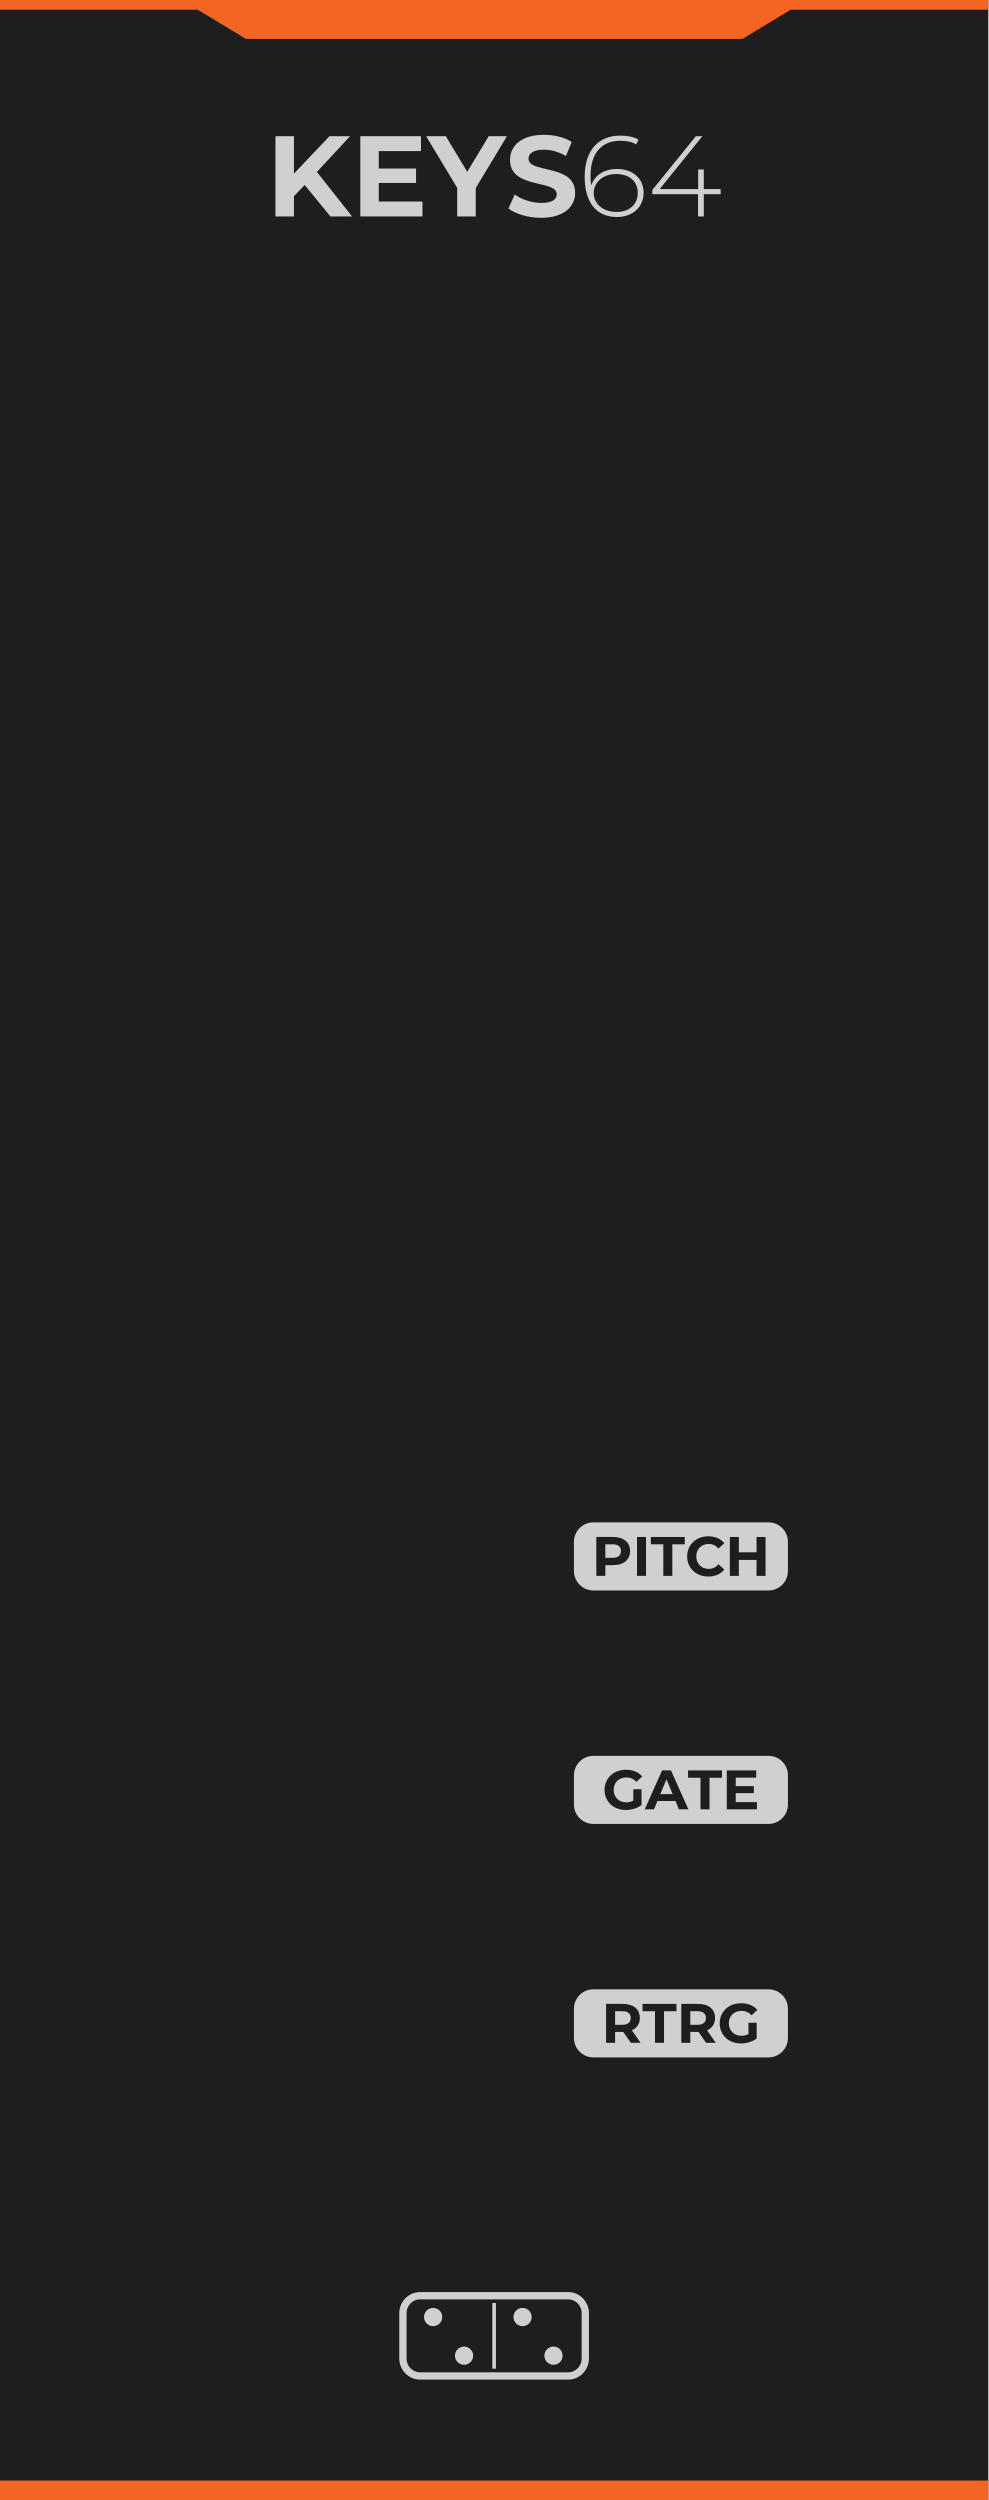
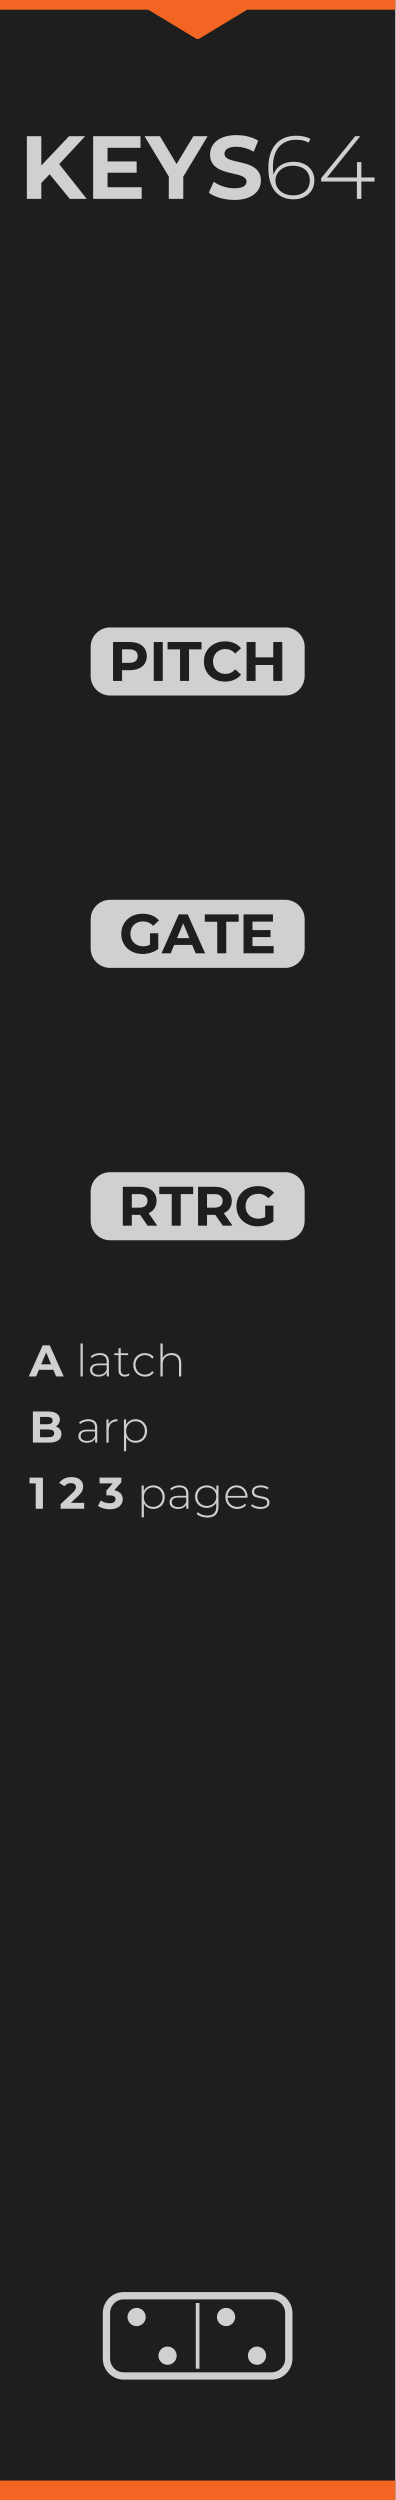
- <svg xmlns="http://www.w3.org/2000/svg" width="50.8mm" height="128.5mm" viewBox="0 0 50.8 128.5">
-   <rect width="50.8" height="128.5" fill="#1e1e1e" />
-   <polygon points="     0,0 50.8,0 50.8,0.5     40.64,0.5 38.16,2.0 12.64,2.0 10.16,0.5     0,0.5   " fill="#f26522" />
-   <rect x="0" y="127.5" width="50.8" height="1.0" fill="#f26522" />
+ <svg xmlns="http://www.w3.org/2000/svg" width="20.32mm" height="128.5mm" viewBox="0 0 20.32 128.5">
+   <rect width="20.32" height="128.5" fill="#1e1e1e" />
+   <polygon points="0,0 20.32,0 20.32,0.5 12.70,0.5 10.22,2.0 10.10,2.0 7.62,0.5 0,0.5" fill="#f26522" />
+   <rect x="0" y="127.5" width="20.32" height="1.0" fill="#f26522" />
  <g id="title">
-     <path fill="#d0d0d0" fill-rule="evenodd" d="M14.159 11.125H15.108V10.084L15.661 9.507L16.982 11.125H18.096L16.288 8.838L17.996 7.0H16.935L15.108 8.925V7.0H14.159Z" />
-     <path fill="#d0d0d0" fill-rule="evenodd" d="M18.52 11.125H21.714V10.359H19.469V9.404H21.384V8.662H19.469V7.766H21.637V7.0H18.52Z" />
-     <path fill="#d0d0d0" fill-rule="evenodd" d="M23.5 11.125H24.454V9.664L26.057 7.0H25.12L24.016 8.831L22.916 7.0H21.903L23.5 9.655Z" />
-     <path fill="#d0d0d0" fill-rule="evenodd" d="M27.813 11.196C28.992 11.196 29.563 10.612 29.563 9.917C29.563 9.485 29.369 9.212 29.086 9.039C28.379 8.607 27.165 8.697 27.165 8.167C27.165 8.076 27.19 7.997 27.242 7.928C27.344 7.791 27.579 7.695 27.949 7.695C28.318 7.695 28.707 7.799 29.092 8.019L29.387 7.295C29.002 7.051 28.473 6.929 27.955 6.929C26.788 6.929 26.216 7.507 26.216 8.214C26.216 8.874 26.649 9.145 27.162 9.31C27.846 9.53 28.615 9.548 28.615 9.988C28.615 10.247 28.385 10.43 27.819 10.43C27.324 10.43 26.811 10.251 26.458 9.999L26.134 10.718C26.503 11.001 27.153 11.196 27.813 11.196Z" />
-     <path fill="#d0d0d0" fill-rule="evenodd" d="M31.708 11.154C32.498 11.154 33.081 10.665 33.081 9.911C33.081 9.169 32.527 8.685 31.702 8.685C31.079 8.685 30.561 8.992 30.39 9.534C30.36 9.346 30.353 9.163 30.353 9.039C30.353 7.837 30.958 7.236 31.885 7.236C32.199 7.236 32.486 7.291 32.698 7.424L32.822 7.183C32.571 7.026 32.239 6.971 31.885 6.971C30.789 6.971 30.052 7.684 30.052 9.086C30.052 10.371 30.624 11.154 31.708 11.154ZM31.697 10.895C30.93 10.895 30.518 10.412 30.518 9.929C30.518 9.375 30.989 8.945 31.661 8.945C32.36 8.945 32.781 9.328 32.781 9.917C32.781 10.506 32.345 10.895 31.697 10.895Z" />
-     <path fill="#d0d0d0" fill-rule="evenodd" d="M33.529 9.982H35.88V11.125H36.175V9.982H37.041V9.717H36.175V8.709H35.886V9.717H33.909L36.104 7.0H35.768L33.529 9.764Z" />
+     <path fill="#d0d0d0" fill-rule="evenodd" d="M1.382 10.221H2.123V9.407L2.551 8.956L3.586 10.221H4.456L3.043 8.436L4.378 7H3.549L2.123 8.505V7H1.382Z" />
+     <path fill="#d0d0d0" fill-rule="evenodd" d="M4.787 10.221H7.282V9.623H5.528V8.878H7.024V8.298H5.528V7.598H7.222V7H4.787Z" />
+     <path fill="#d0d0d0" fill-rule="evenodd" d="M8.676 10.221H9.421V9.08L10.673 7H9.941L9.076 8.431L8.22 7H7.429L8.676 9.075Z" />
+     <path fill="#d0d0d0" fill-rule="evenodd" d="M12.044 10.277C12.965 10.277 13.411 9.821 13.411 9.278C13.411 8.434 12.459 8.397 11.906 8.236C11.686 8.171 11.538 8.077 11.538 7.911C11.538 7.709 11.709 7.543 12.15 7.543C12.433 7.543 12.742 7.624 13.043 7.796L13.273 7.23C12.973 7.046 12.56 6.945 12.155 6.945C11.244 6.945 10.797 7.396 10.797 7.948C10.797 8.623 11.406 8.795 11.934 8.912C12.33 9 12.67 9.075 12.67 9.333C12.67 9.536 12.491 9.678 12.049 9.678C11.663 9.678 11.256 9.539 10.986 9.342L10.733 9.904C11.021 10.125 11.529 10.277 12.044 10.277Z" />
+     <path fill="#d0d0d0" fill-rule="evenodd" d="M15.086 10.244C15.703 10.244 16.159 9.862 16.159 9.273C16.159 8.693 15.726 8.316 15.082 8.316C14.591 8.316 14.189 8.555 14.06 8.979C14.036 8.832 14.028 8.69 14.028 8.592C14.028 7.653 14.5 7.184 15.224 7.184C15.47 7.184 15.694 7.227 15.859 7.331L15.956 7.143C15.76 7.026 15.5 6.977 15.224 6.977C14.368 6.977 13.793 7.534 13.793 8.629C13.793 9.635 14.24 10.244 15.086 10.244ZM15.077 10.042C14.479 10.042 14.157 9.664 14.157 9.287C14.157 8.855 14.525 8.519 15.049 8.519C15.589 8.519 15.924 8.818 15.924 9.278C15.924 9.744 15.58 10.042 15.077 10.042Z" />
+     <path fill="#d0d0d0" fill-rule="evenodd" d="M16.508 9.329H18.344V10.221H18.574V9.329H19.251V9.121H18.574V8.335H18.349V9.121H16.807L18.519 7H18.257L16.508 9.158Z" />
  </g>
-   <rect x="29.5" y="78.25" width="11" height="3.5" rx="1.0" fill="#d0d0d0" />
-   <g transform="translate(29.5, 0)">
-     <path fill="#1e1e1e" fill-rule="evenodd" d="M1.151 81.0H1.614V80.449H2.017C2.554 80.449 2.886 80.171 2.886 79.726C2.886 79.274 2.554 79.0 2.017 79.0H1.151ZM1.991 79.377C2.277 79.377 2.417 79.505 2.417 79.726C2.417 79.943 2.277 80.071 1.991 80.071H1.614V79.377Z" />
-     <path fill="#1e1e1e" fill-rule="evenodd" d="M3.243 81.0H3.706V79.0H3.243Z" />
-     <path fill="#1e1e1e" fill-rule="evenodd" d="M4.594 81.0H5.057V79.377H5.697V79.0H3.954V79.377H4.594Z" />
-     <path fill="#1e1e1e" fill-rule="evenodd" d="M6.903 81.034C7.253 81.034 7.538 80.91 7.729 80.677L7.431 80.403C7.294 80.563 7.127 80.64 6.929 80.64C6.555 80.64 6.289 80.381 6.289 80.0C6.289 79.619 6.555 79.36 6.929 79.36C7.127 79.36 7.294 79.438 7.431 79.594L7.729 79.32C7.538 79.088 7.252 78.966 6.906 78.966C6.281 78.966 5.82 79.398 5.82 80.0C5.82 80.602 6.286 81.034 6.903 81.034Z" />
-     <path fill="#1e1e1e" fill-rule="evenodd" d="M8.014 81.0H8.477V80.18H9.386V81.0H9.849V79.0H9.386V79.789H8.477V79.0H8.014Z" />
-   </g>
-   <rect x="29.5" y="90.25" width="11" height="3.5" rx="1.0" fill="#d0d0d0" />
-   <g transform="translate(29.5, 0)">
-     <path fill="#1e1e1e" fill-rule="evenodd" d="M2.666 93.034C2.951 93.034 3.257 92.944 3.474 92.78V91.969H3.051V92.555C2.936 92.615 2.816 92.64 2.691 92.64C2.31 92.64 2.043 92.373 2.043 92.0C2.043 91.619 2.309 91.36 2.697 91.36C2.899 91.36 3.07 91.433 3.214 91.586L3.511 91.311C3.317 91.087 3.029 90.966 2.674 90.966C2.034 90.966 1.574 91.398 1.574 92.0C1.574 92.602 2.033 93.034 2.666 93.034Z" />
-     <path fill="#1e1e1e" fill-rule="evenodd" d="M3.64 93.0H4.114L4.293 92.571H5.22L5.397 93.0H5.883L4.989 91.0H4.531ZM4.439 92.22 4.757 91.455 5.074 92.22Z" />
-     <path fill="#1e1e1e" fill-rule="evenodd" d="M6.506 93.0H6.969V91.377H7.609V91.0H5.866V91.377H6.506Z" />
-     <path fill="#1e1e1e" fill-rule="evenodd" d="M7.857 93.0H9.406V92.629H8.317V92.166H9.246V91.806H8.317V91.371H9.369V91.0H7.857Z" />
-   </g>
-   <rect x="29.5" y="102.25" width="11" height="3.5" rx="1.0" fill="#d0d0d0" />
-   <g transform="translate(29.5, 0)">
-     <path fill="#1e1e1e" fill-rule="evenodd" d="M1.653 105.0H2.116V104.443H2.519C2.526 104.443 2.533 104.443 2.54 104.443L2.924 105.0H3.424L2.977 104.358C3.238 104.246 3.387 104.025 3.387 103.726C3.387 103.272 3.063 103.0 2.507 103.0H1.653ZM2.493 103.377C2.779 103.377 2.919 103.505 2.919 103.726C2.919 103.943 2.779 104.074 2.493 104.074H2.116V103.377Z" />
-     <path fill="#1e1e1e" fill-rule="evenodd" d="M4.167 105.0H4.63V103.377H5.27V103.0H3.527V103.377H4.167Z" />
-     <path fill="#1e1e1e" fill-rule="evenodd" d="M5.519 105.0H5.981V104.443H6.384C6.392 104.443 6.399 104.443 6.406 104.443L6.79 105.0H7.29L6.843 104.358C7.104 104.246 7.253 104.025 7.253 103.726C7.253 103.272 6.929 103.0 6.373 103.0H5.519ZM6.359 103.377C6.644 103.377 6.784 103.505 6.784 103.726C6.784 103.943 6.644 104.074 6.359 104.074H5.981V103.377Z" />
-     <path fill="#1e1e1e" fill-rule="evenodd" d="M8.584 105.034C8.87 105.034 9.176 104.944 9.393 104.78V103.969H8.97V104.555C8.854 104.615 8.734 104.64 8.61 104.64C8.229 104.64 7.961 104.373 7.961 104.0C7.961 103.619 8.227 103.36 8.616 103.36C8.818 103.36 8.988 103.433 9.133 103.586L9.43 103.311C9.236 103.087 8.947 102.966 8.593 102.966C7.953 102.966 7.493 103.398 7.493 104.0C7.493 104.602 7.952 105.034 8.584 105.034Z" />
-   </g>
-   <g transform="translate(20.71,118.0) scale(0.75)">
+   <rect x="4.66" y="32.25" width="11" height="3.5" rx="1" fill="#d0d0d0" />
+   <path fill="#1e1e1e" fill-rule="evenodd" d="M5.811 35.0H6.274V34.449H6.677C7.209 34.449 7.546 34.171 7.546 33.726C7.546 33.274 7.209 33.0 6.677 33.0H5.811ZM6.274 34.071V33.377H6.651C6.933 33.377 7.077 33.505 7.077 33.726C7.077 33.943 6.933 34.071 6.651 34.071Z" />
+   <path fill="#1e1e1e" fill-rule="evenodd" d="M7.903 35.0H8.366V33.0H7.903Z" />
+   <path fill="#1e1e1e" fill-rule="evenodd" d="M9.254 35.0H9.717V33.377H10.357V33.0H8.614V33.377H9.254Z" />
+   <path fill="#1e1e1e" fill-rule="evenodd" d="M11.563 35.034C11.913 35.034 12.202 34.91 12.389 34.677L12.091 34.403C11.954 34.561 11.787 34.64 11.589 34.64C11.211 34.64 10.949 34.377 10.949 34.0C10.949 33.623 11.211 33.36 11.589 33.36C11.787 33.36 11.954 33.438 12.091 33.594L12.389 33.32C12.202 33.091 11.912 32.966 11.566 32.966C10.941 32.966 10.48 33.398 10.48 34.0C10.48 34.602 10.946 35.034 11.563 35.034Z" />
+   <path fill="#1e1e1e" fill-rule="evenodd" d="M14.046 35.0H14.509V33.0H14.046V33.789H13.137V33.0H12.674V35.0H13.137V34.18H14.046Z" />
+   <rect x="4.66" y="46.25" width="11" height="3.5" rx="1" fill="#d0d0d0" />
+   <path fill="#1e1e1e" fill-rule="evenodd" d="M7.326 49.034C7.611 49.034 7.913 48.948 8.134 48.78V47.969H7.711V48.557C7.597 48.618 7.477 48.64 7.351 48.64C6.969 48.64 6.703 48.371 6.703 48.0C6.703 47.617 6.969 47.36 7.357 47.36C7.559 47.36 7.731 47.435 7.874 47.586L8.171 47.311C7.977 47.087 7.685 46.966 7.334 46.966C6.694 46.966 6.234 47.398 6.234 48.0C6.234 48.602 6.693 49.034 7.326 49.034Z" />
+   <path fill="#1e1e1e" fill-rule="evenodd" d="M8.3 49.0H8.774L8.951 48.571H9.88L10.057 49.0H10.543L9.649 47.0H9.191ZM9.097 48.22 9.417 47.457 9.734 48.22Z" />
+   <path fill="#1e1e1e" fill-rule="evenodd" d="M11.166 49.0H11.629V47.377H12.269V47.0H10.526V47.377H11.166Z" />
+   <path fill="#1e1e1e" fill-rule="evenodd" d="M12.517 49.0H14.066V48.629H12.977V48.166H13.906V47.806H12.977V47.371H14.029V47.0H12.517Z" />
+   <rect x="4.66" y="60.25" width="11" height="3.5" rx="1" fill="#d0d0d0" />
+   <path fill="#1e1e1e" fill-rule="evenodd" d="M6.313 63.0H6.776V62.443H7.201L7.587 63.0H8.084L7.639 62.357C7.898 62.243 8.047 62.023 8.047 61.726C8.047 61.276 7.723 61.0 7.167 61.0H6.313ZM6.776 62.074V61.377H7.153C7.435 61.377 7.579 61.505 7.579 61.726C7.579 61.943 7.435 62.074 7.153 62.074Z" />
+   <path fill="#1e1e1e" fill-rule="evenodd" d="M8.827 63.0H9.29V61.377H9.93V61.0H8.187V61.377H8.827Z" />
+   <path fill="#1e1e1e" fill-rule="evenodd" d="M10.179 63.0H10.641V62.443H11.067L11.453 63.0H11.95L11.504 62.357C11.763 62.243 11.913 62.023 11.913 61.726C11.913 61.276 11.589 61.0 11.033 61.0H10.179ZM10.641 62.074V61.377H11.019C11.3 61.377 11.444 61.505 11.444 61.726C11.444 61.943 11.3 62.074 11.019 62.074Z" />
+   <path fill="#1e1e1e" fill-rule="evenodd" d="M13.244 63.034C13.53 63.034 13.832 62.948 14.053 62.78V61.969H13.63V62.557C13.516 62.618 13.396 62.64 13.27 62.64C12.887 62.64 12.621 62.371 12.621 62.0C12.621 61.617 12.887 61.36 13.276 61.36C13.478 61.36 13.65 61.435 13.793 61.586L14.09 61.311C13.896 61.087 13.603 60.966 13.253 60.966C12.613 60.966 12.153 61.398 12.153 62.0C12.153 62.602 12.612 63.034 13.244 63.034Z" />
+   <path fill="#d0d0d0" fill-rule="evenodd" d="M1.479 70.75H1.859L2.001 70.407H2.743L2.885 70.75H3.274L2.558 69.15H2.193ZM2.117 70.126 2.373 69.516 2.627 70.126Z" />
+   <path fill="#d0d0d0" fill-rule="evenodd" d="M4.14 70.75H4.254V69.054H4.14Z" />
+   <path fill="#d0d0d0" fill-rule="evenodd" d="M5.489 70.75H5.598V69.993C5.598 69.698 5.434 69.548 5.139 69.548C4.953 69.548 4.78 69.61 4.661 69.717L4.718 69.799C4.816 69.711 4.965 69.648 5.13 69.648C5.366 69.648 5.484 69.762 5.484 69.989V70.085H5.075C4.741 70.085 4.629 70.236 4.629 70.419C4.629 70.62 4.791 70.759 5.059 70.759C5.269 70.759 5.415 70.675 5.489 70.537ZM5.484 70.398C5.417 70.572 5.276 70.665 5.075 70.665C4.865 70.665 4.743 70.569 4.743 70.414C4.743 70.277 4.83 70.174 5.077 70.174H5.484Z" />
+   <path fill="#d0d0d0" fill-rule="evenodd" d="M6.417 70.759C6.508 70.759 6.6 70.732 6.661 70.675L6.613 70.595C6.564 70.639 6.503 70.661 6.428 70.661C6.282 70.661 6.206 70.576 6.206 70.423V69.655H6.586V69.557H6.206V69.296H6.092V69.557H5.873V69.655H6.092V70.435C6.092 70.636 6.206 70.759 6.417 70.759Z" />
+   <path fill="#d0d0d0" fill-rule="evenodd" d="M7.452 70.759C7.641 70.759 7.807 70.686 7.905 70.54L7.82 70.478C7.735 70.6 7.598 70.656 7.452 70.656C7.173 70.656 6.965 70.455 6.965 70.153C6.965 69.852 7.173 69.651 7.452 69.651C7.598 69.651 7.735 69.707 7.82 69.829L7.905 69.767C7.807 69.621 7.641 69.548 7.452 69.548C7.105 69.548 6.849 69.797 6.849 70.153C6.849 70.505 7.105 70.759 7.452 70.759Z" />
+   <path fill="#d0d0d0" fill-rule="evenodd" d="M8.247 70.75H8.362V70.115C8.362 69.831 8.534 69.651 8.814 69.651C9.058 69.651 9.201 69.794 9.201 70.062V70.75H9.315V70.053C9.315 69.718 9.12 69.548 8.83 69.548C8.608 69.548 8.444 69.644 8.362 69.806V69.054H8.247Z" />
+   <path fill="#d0d0d0" fill-rule="evenodd" d="M1.69 74.15H2.517C2.938 74.15 3.157 73.988 3.157 73.713C3.157 73.512 3.044 73.376 2.867 73.318C2.998 73.248 3.077 73.128 3.077 72.966C3.077 72.716 2.874 72.55 2.471 72.55H1.69ZM2.058 73.206V72.829H2.426C2.612 72.829 2.705 72.891 2.705 73.016C2.705 73.143 2.612 73.206 2.426 73.206ZM2.058 73.871V73.476H2.49C2.686 73.476 2.785 73.542 2.785 73.675C2.785 73.812 2.682 73.871 2.49 73.871Z" />
+   <path fill="#d0d0d0" fill-rule="evenodd" d="M4.89 74.15H4.999V73.393C4.999 73.098 4.836 72.948 4.54 72.948C4.354 72.948 4.181 73.01 4.062 73.117L4.119 73.199C4.217 73.111 4.366 73.048 4.531 73.048C4.767 73.048 4.885 73.162 4.885 73.389V73.485H4.476C4.142 73.485 4.03 73.636 4.03 73.819C4.03 74.02 4.192 74.159 4.46 74.159C4.67 74.159 4.817 74.075 4.89 73.937ZM4.885 73.798C4.818 73.972 4.677 74.065 4.476 74.065C4.266 74.065 4.145 73.969 4.145 73.814C4.145 73.677 4.231 73.574 4.478 73.574H4.885Z" />
+   <path fill="#d0d0d0" fill-rule="evenodd" d="M5.47 74.15H5.585V73.528C5.585 73.233 5.742 73.057 6.007 73.057C6.017 73.057 6.026 73.06 6.035 73.06V72.948C5.809 72.948 5.653 73.044 5.58 73.217V72.957H5.47Z" />
+   <path fill="#d0d0d0" fill-rule="evenodd" d="M6.97 74.159C7.308 74.159 7.559 73.915 7.559 73.553C7.559 73.435 7.534 73.329 7.482 73.238C7.378 73.055 7.195 72.948 6.97 72.948C6.753 72.948 6.575 73.055 6.481 73.238V72.957H6.371V74.593H6.485V73.876C6.58 74.056 6.759 74.159 6.97 74.159ZM6.963 74.056C6.689 74.056 6.483 73.855 6.483 73.553C6.483 73.256 6.689 73.051 6.963 73.051C7.237 73.051 7.445 73.256 7.445 73.553C7.445 73.855 7.237 74.056 6.963 74.056Z" />
+   <path fill="#d0d0d0" fill-rule="evenodd" d="M1.836 77.55H2.206V75.95H1.516V76.247H1.836Z" />
+   <path fill="#d0d0d0" fill-rule="evenodd" d="M3.118 77.55H4.327V77.248H3.639L4.007 76.901C4.231 76.695 4.275 76.551 4.275 76.396C4.275 76.103 4.037 75.923 3.681 75.923C3.391 75.923 3.17 76.037 3.045 76.22L3.315 76.393C3.391 76.284 3.509 76.233 3.646 76.233C3.814 76.233 3.902 76.307 3.902 76.432C3.902 76.508 3.879 76.593 3.735 76.727L3.118 77.31Z" />
+   <path fill="#d0d0d0" fill-rule="evenodd" d="M5.646 77.577C6.099 77.577 6.309 77.331 6.309 77.061C6.309 76.823 6.161 76.648 5.875 76.599L6.236 76.19V75.95H5.116V76.247H5.795L5.468 76.62V76.864H5.637C5.847 76.864 5.937 76.942 5.937 77.061C5.937 77.192 5.823 77.267 5.637 77.267C5.47 77.267 5.302 77.214 5.18 77.123L5.036 77.406C5.191 77.516 5.421 77.577 5.646 77.577Z" />
+   <path fill="#d0d0d0" fill-rule="evenodd" d="M7.879 77.559C8.218 77.559 8.469 77.315 8.469 76.953C8.469 76.835 8.443 76.729 8.391 76.638C8.288 76.455 8.105 76.348 7.879 76.348C7.663 76.348 7.485 76.455 7.39 76.638V76.357H7.281V77.993H7.395V77.276C7.489 77.456 7.669 77.559 7.879 77.559ZM7.873 77.456C7.598 77.456 7.393 77.255 7.393 76.953C7.393 76.656 7.598 76.451 7.873 76.451C8.147 76.451 8.355 76.656 8.355 76.953C8.355 77.255 8.147 77.456 7.873 77.456Z" />
+   <path fill="#d0d0d0" fill-rule="evenodd" d="M9.575 77.55H9.685V76.793C9.685 76.498 9.521 76.348 9.226 76.348C9.04 76.348 8.867 76.41 8.748 76.517L8.805 76.599C8.903 76.511 9.052 76.448 9.217 76.448C9.453 76.448 9.571 76.562 9.571 76.789V76.885H9.162C8.828 76.885 8.716 77.036 8.716 77.219C8.716 77.42 8.878 77.559 9.146 77.559C9.356 77.559 9.502 77.475 9.575 77.337ZM9.571 77.198C9.504 77.372 9.363 77.465 9.162 77.465C8.951 77.465 8.83 77.369 8.83 77.214C8.83 77.077 8.917 76.974 9.164 76.974H9.571Z" />
+   <path fill="#d0d0d0" fill-rule="evenodd" d="M10.652 78.003C11.036 78.003 11.23 77.821 11.23 77.422V76.357H11.121V76.627C11.026 76.45 10.839 76.348 10.62 76.348C10.282 76.348 10.026 76.583 10.026 76.926C10.026 77.269 10.282 77.507 10.62 77.507C10.836 77.507 11.022 77.406 11.116 77.232V77.436C11.116 77.753 10.967 77.9 10.65 77.9C10.458 77.9 10.286 77.836 10.167 77.726L10.106 77.813C10.228 77.935 10.436 78.003 10.652 78.003ZM10.629 77.404C10.35 77.404 10.142 77.209 10.142 76.926C10.142 76.643 10.35 76.451 10.629 76.451C10.913 76.451 11.118 76.643 11.118 76.926C11.118 77.209 10.913 77.404 10.629 77.404Z" />
+   <path fill="#d0d0d0" fill-rule="evenodd" d="M12.199 77.559C12.382 77.559 12.543 77.493 12.65 77.365L12.583 77.289C12.492 77.402 12.354 77.456 12.202 77.456C11.918 77.456 11.71 77.264 11.697 76.981H12.723C12.723 76.972 12.725 76.958 12.725 76.949C12.725 76.592 12.481 76.348 12.156 76.348C11.827 76.348 11.585 76.597 11.585 76.953C11.585 77.305 11.838 77.559 12.199 77.559ZM11.699 76.892C11.717 76.636 11.905 76.448 12.156 76.448C12.407 76.448 12.597 76.636 12.615 76.892Z" />
+   <path fill="#d0d0d0" fill-rule="evenodd" d="M13.381 77.559C13.686 77.559 13.852 77.427 13.852 77.232C13.852 77.036 13.71 76.969 13.541 76.933C13.316 76.884 13.061 76.873 13.061 76.672C13.061 76.544 13.166 76.448 13.397 76.448C13.525 76.448 13.655 76.483 13.756 76.556L13.809 76.464C13.714 76.394 13.549 76.348 13.399 76.348C13.098 76.348 12.947 76.495 12.947 76.675C12.947 76.876 13.089 76.947 13.258 76.983C13.483 77.032 13.738 77.04 13.738 77.235C13.738 77.369 13.639 77.459 13.386 77.459C13.209 77.459 13.047 77.394 12.956 77.315L12.903 77.406C12.998 77.494 13.183 77.559 13.381 77.559Z" />
+   <g transform="translate(5.47,118.0) scale(0.75)">
    <rect x="0" y="0" width="12.5" height="5.5" rx="1.18" ry="1.2" fill="none" stroke="#d0d0d0" stroke-width="0.5" />
    <rect x="6.125" y="0.5" width="0.25" height="4.5" fill="#d0d0d0" />
    <circle cx="2.07" cy="1.46" r="0.625" fill="#d0d0d0" />
    <circle cx="4.19" cy="4.11" r="0.625" fill="#d0d0d0" />
    <circle cx="8.20" cy="1.46" r="0.625" fill="#d0d0d0" />
    <circle cx="10.32" cy="4.11" r="0.625" fill="#d0d0d0" />
  </g>
</svg>
